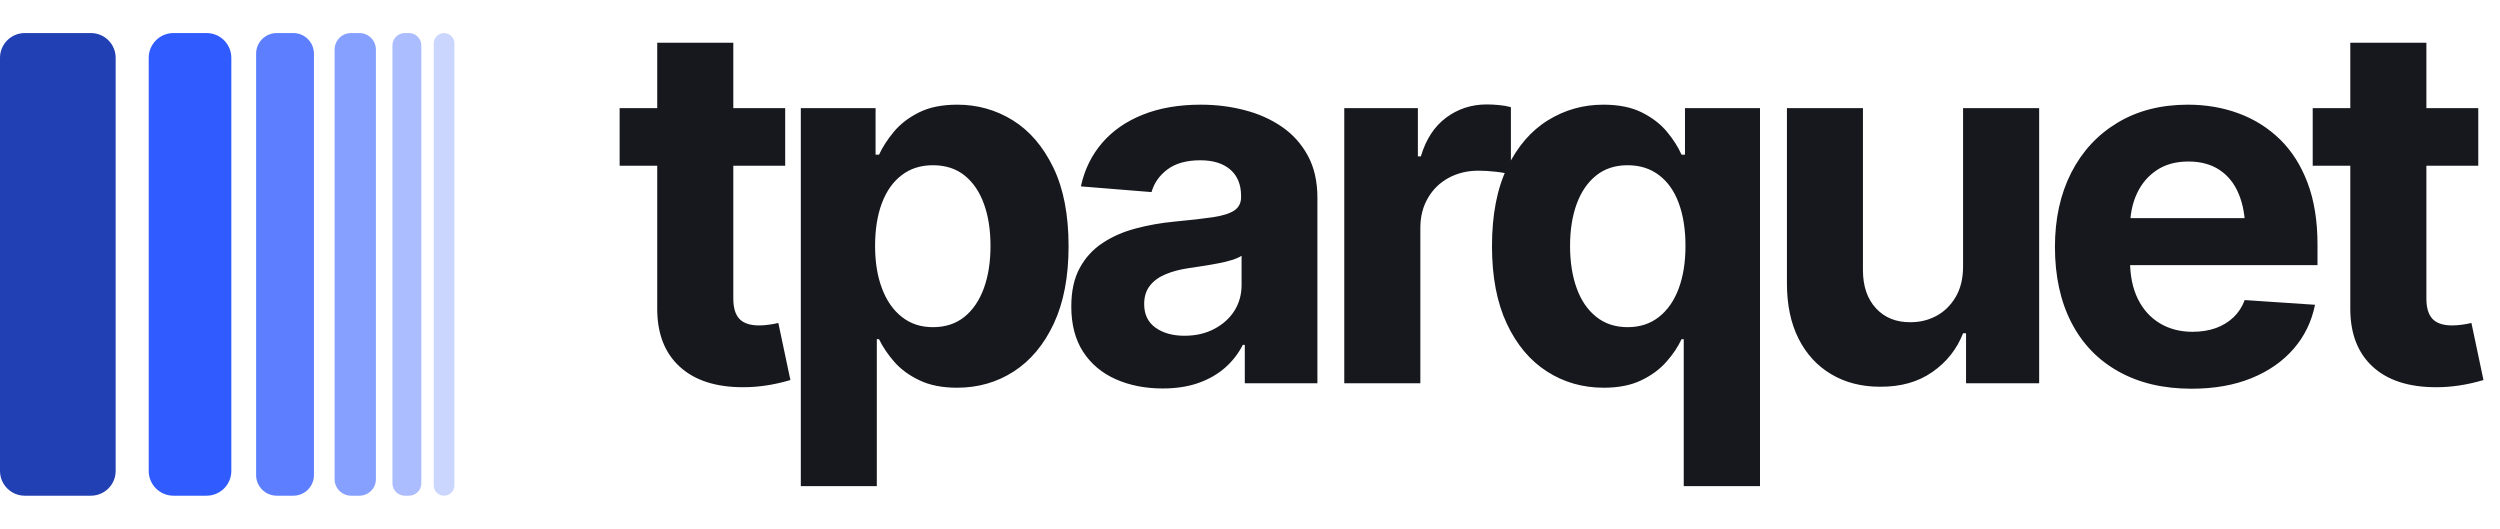
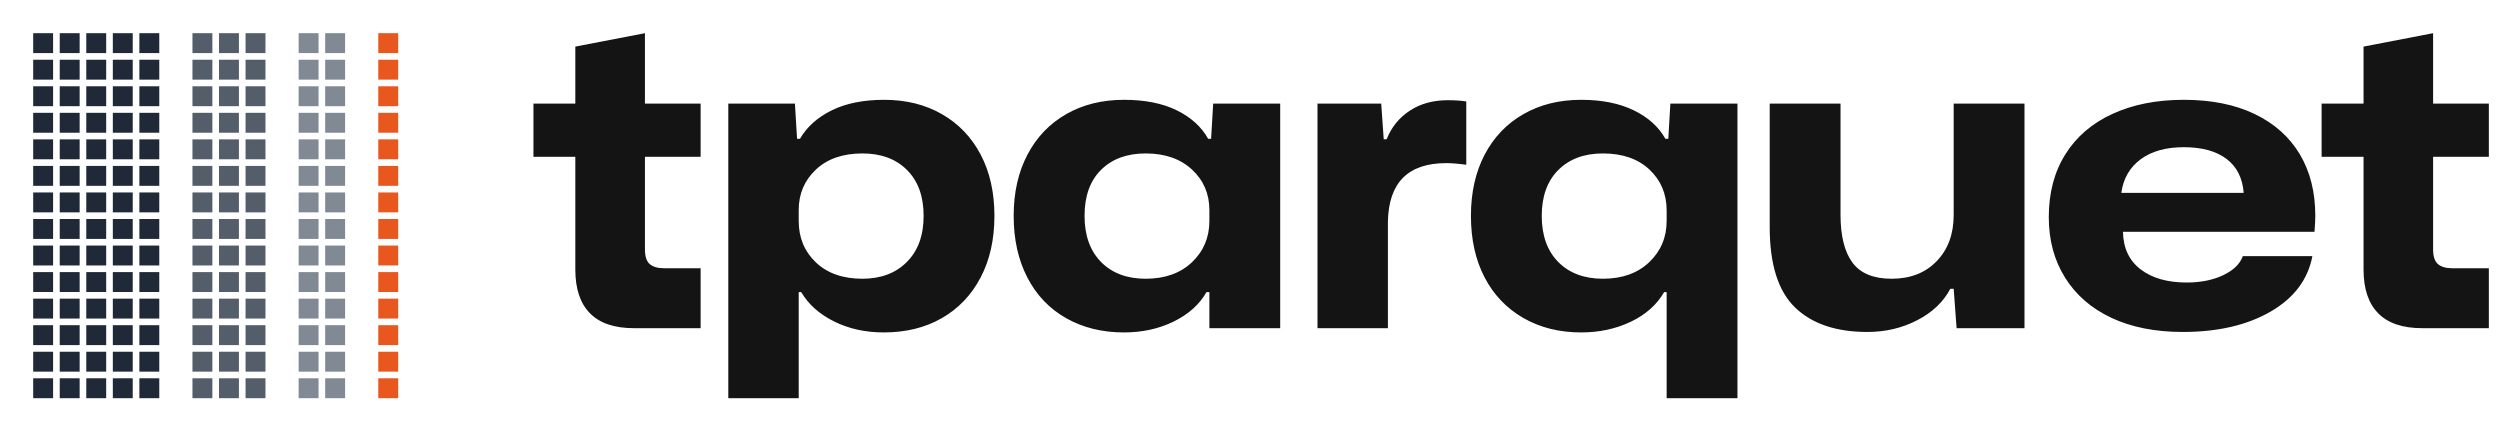
- <svg xmlns="http://www.w3.org/2000/svg" viewBox="0 0 302.6 64" width="302.6" height="64" role="img" aria-label="tparquet">
-   <rect x="0" y="4" width="14" height="56" rx="3" fill="#2140B3" />
-   <rect x="18" y="4" width="10" height="56" rx="3" fill="#2F5BFF" />
-   <rect x="31" y="4" width="7" height="56" rx="2.5" fill="#5D7FFF" />
-   <rect x="40.5" y="4" width="5" height="56" rx="2" fill="#86A0FF" />
-   <rect x="47.5" y="4" width="3.5" height="56" rx="1.5" fill="#ACBDFF" />
-   <rect x="52.5" y="4" width="2.5" height="56" rx="1.25" fill="#CBD6FF" />
-   <path transform="translate(74.67 46.39)" fill="#16181D" d="M20.37 -33.3V-26.33H0.33V-33.3ZM4.88 -41.22H14.09V-10.25Q14.09 -8.58 14.83 -7.79Q15.58 -7 17.22 -7Q17.75 -7 18.41 -7.09Q19.06 -7.18 19.54 -7.3L21 -0.39Q19.48 0.06 18.06 0.27Q16.65 0.48 15.28 0.48Q10.31 0.48 7.6 -2.01Q4.88 -4.5 4.88 -9.02ZM22.26 12.45V-33.3H31.31V-27.67H31.73Q32.36 -29.04 33.52 -30.44Q34.68 -31.84 36.56 -32.78Q38.43 -33.72 41.2 -33.72Q44.87 -33.72 47.92 -31.83Q50.97 -29.93 52.82 -26.12Q54.67 -22.31 54.67 -16.59Q54.67 -11.05 52.88 -7.22Q51.09 -3.4 48.04 -1.43Q44.99 0.54 41.17 0.54Q38.49 0.54 36.62 -0.36Q34.74 -1.25 33.56 -2.61Q32.39 -3.96 31.73 -5.33H31.46V12.45ZM38.25 -6.79Q40.52 -6.79 42.07 -8.04Q43.61 -9.29 44.42 -11.51Q45.22 -13.73 45.22 -16.62Q45.22 -19.51 44.43 -21.7Q43.64 -23.89 42.1 -25.14Q40.55 -26.39 38.25 -26.39Q36.02 -26.39 34.46 -25.18Q32.89 -23.98 32.07 -21.79Q31.25 -19.6 31.25 -16.62Q31.25 -13.67 32.09 -11.47Q32.92 -9.26 34.49 -8.03Q36.05 -6.79 38.25 -6.79ZM66.05 0.63Q62.9 0.63 60.38 -0.49Q57.86 -1.61 56.43 -3.81Q55 -6.02 55 -9.29Q55 -12.09 56.02 -13.95Q57.03 -15.82 58.79 -16.98Q60.54 -18.14 62.78 -18.73Q65.01 -19.33 67.51 -19.57Q70.4 -19.84 72.16 -20.1Q73.92 -20.37 74.74 -20.92Q75.55 -21.48 75.55 -22.52V-22.67Q75.55 -24.72 74.26 -25.85Q72.96 -26.99 70.61 -26.99Q68.14 -26.99 66.66 -25.9Q65.19 -24.81 64.71 -23.14L56.16 -23.83Q56.82 -26.87 58.73 -29.09Q60.63 -31.3 63.66 -32.51Q66.68 -33.72 70.67 -33.72Q73.44 -33.72 75.97 -33.06Q78.5 -32.41 80.48 -31.05Q82.46 -29.7 83.63 -27.55Q84.79 -25.41 84.79 -22.46V0H76V-4.65H75.76Q74.96 -3.07 73.62 -1.89Q72.28 -0.71 70.4 -0.04Q68.52 0.63 66.05 0.63ZM68.7 -5.75Q70.73 -5.75 72.29 -6.57Q73.86 -7.39 74.74 -8.77Q75.61 -10.16 75.61 -11.88V-15.43Q75.2 -15.16 74.44 -14.92Q73.68 -14.68 72.75 -14.51Q71.83 -14.33 70.91 -14.19Q69.98 -14.06 69.24 -13.94Q67.6 -13.7 66.38 -13.18Q65.16 -12.66 64.49 -11.78Q63.82 -10.9 63.82 -9.59Q63.82 -7.71 65.19 -6.73Q66.56 -5.75 68.7 -5.75ZM88.04 0V-33.3H96.95V-27.46H97.31Q98.23 -30.56 100.37 -32.15Q102.52 -33.75 105.29 -33.75Q106 -33.75 106.79 -33.67Q107.58 -33.6 108.21 -33.42V-25.26Q107.55 -25.47 106.41 -25.6Q105.26 -25.73 104.28 -25.73Q102.28 -25.73 100.67 -24.86Q99.06 -23.98 98.16 -22.41Q97.25 -20.85 97.25 -18.82V0ZM129.13 12.45V-5.33H128.86Q128.23 -3.96 127.04 -2.61Q125.85 -1.25 123.99 -0.36Q122.13 0.54 119.45 0.54Q115.63 0.54 112.57 -1.43Q109.5 -3.4 107.71 -7.22Q105.92 -11.05 105.92 -16.59Q105.92 -22.31 107.77 -26.12Q109.62 -29.93 112.69 -31.83Q115.75 -33.72 119.39 -33.72Q122.19 -33.72 124.06 -32.78Q125.94 -31.84 127.1 -30.44Q128.26 -29.04 128.86 -27.67H129.28V-33.3H138.36V12.45ZM122.34 -6.79Q124.57 -6.79 126.13 -8.03Q127.7 -9.26 128.52 -11.47Q129.34 -13.67 129.34 -16.62Q129.34 -19.6 128.53 -21.79Q127.73 -23.98 126.15 -25.18Q124.57 -26.39 122.34 -26.39Q120.07 -26.39 118.52 -25.14Q116.97 -23.89 116.17 -21.7Q115.37 -19.51 115.37 -16.62Q115.37 -13.73 116.17 -11.51Q116.97 -9.29 118.54 -8.04Q120.1 -6.79 122.34 -6.79ZM162.94 -14.15V-33.3H172.15V0H163.3V-6.05H162.94Q161.81 -3.16 159.22 -1.36Q156.63 0.45 152.88 0.42Q149.54 0.42 146.99 -1.09Q144.45 -2.59 143.03 -5.39Q141.62 -8.19 141.62 -12.09V-33.3H150.82V-13.7Q150.82 -10.78 152.4 -9.07Q153.98 -7.36 156.6 -7.39Q158.27 -7.39 159.7 -8.15Q161.13 -8.91 162.03 -10.42Q162.94 -11.94 162.94 -14.15ZM190.59 0.66Q185.47 0.66 181.75 -1.43Q178.02 -3.51 176.04 -7.37Q174.06 -11.23 174.06 -16.5Q174.06 -21.62 176.04 -25.5Q178.02 -29.37 181.64 -31.54Q185.26 -33.72 190.15 -33.72Q193.45 -33.72 196.31 -32.66Q199.17 -31.6 201.32 -29.5Q203.46 -27.4 204.65 -24.23Q205.84 -21.06 205.84 -16.8V-14.3H177.73V-19.99H201.38L197.09 -18.5Q197.09 -21.03 196.31 -22.9Q195.54 -24.78 194 -25.81Q192.47 -26.84 190.21 -26.84Q187.94 -26.84 186.38 -25.79Q184.81 -24.75 183.98 -22.96Q183.15 -21.18 183.15 -18.85V-14.83Q183.15 -12.12 184.1 -10.2Q185.05 -8.28 186.77 -7.25Q188.48 -6.23 190.71 -6.23Q192.26 -6.23 193.51 -6.67Q194.76 -7.12 195.67 -7.98Q196.58 -8.85 197.03 -10.07L205.54 -9.5Q204.92 -6.43 202.94 -4.16Q200.96 -1.88 197.83 -0.61Q194.7 0.66 190.59 0.66ZM225.3 -33.3V-26.33H205.26V-33.3ZM209.81 -41.22H219.02V-10.25Q219.02 -8.58 219.76 -7.79Q220.51 -7 222.14 -7Q222.68 -7 223.34 -7.09Q223.99 -7.18 224.47 -7.3L225.93 -0.39Q224.41 0.06 222.99 0.27Q221.58 0.48 220.21 0.48Q215.23 0.48 212.52 -2.01Q209.81 -4.5 209.81 -9.02Z" />
+ <svg xmlns="http://www.w3.org/2000/svg" viewBox="0 0 376.7 64" width="376.7" height="64" role="img" aria-label="tparquet">
+   <path fill="#1f2937" d="M5 5h3v3h-3zM5 9h3v3h-3zM5 13h3v3h-3zM5 17h3v3h-3zM5 21h3v3h-3zM5 25h3v3h-3zM5 29h3v3h-3zM5 33h3v3h-3zM5 37h3v3h-3zM5 41h3v3h-3zM5 45h3v3h-3zM5 49h3v3h-3zM5 53h3v3h-3zM5 57h3v3h-3zM9 5h3v3h-3zM9 9h3v3h-3zM9 13h3v3h-3zM9 17h3v3h-3zM9 21h3v3h-3zM9 25h3v3h-3zM9 29h3v3h-3zM9 33h3v3h-3zM9 37h3v3h-3zM9 41h3v3h-3zM9 45h3v3h-3zM9 49h3v3h-3zM9 53h3v3h-3zM9 57h3v3h-3zM13 5h3v3h-3zM13 9h3v3h-3zM13 13h3v3h-3zM13 17h3v3h-3zM13 21h3v3h-3zM13 25h3v3h-3zM13 29h3v3h-3zM13 33h3v3h-3zM13 37h3v3h-3zM13 41h3v3h-3zM13 45h3v3h-3zM13 49h3v3h-3zM13 53h3v3h-3zM13 57h3v3h-3zM17 5h3v3h-3zM17 9h3v3h-3zM17 13h3v3h-3zM17 17h3v3h-3zM17 21h3v3h-3zM17 25h3v3h-3zM17 29h3v3h-3zM17 33h3v3h-3zM17 37h3v3h-3zM17 41h3v3h-3zM17 45h3v3h-3zM17 49h3v3h-3zM17 53h3v3h-3zM17 57h3v3h-3zM21 5h3v3h-3zM21 9h3v3h-3zM21 13h3v3h-3zM21 17h3v3h-3zM21 21h3v3h-3zM21 25h3v3h-3zM21 29h3v3h-3zM21 33h3v3h-3zM21 37h3v3h-3zM21 41h3v3h-3zM21 45h3v3h-3zM21 49h3v3h-3zM21 53h3v3h-3zM21 57h3v3h-3z" />
+   <path fill="#545d6a" d="M29 5h3v3h-3zM29 9h3v3h-3zM29 13h3v3h-3zM29 17h3v3h-3zM29 21h3v3h-3zM29 25h3v3h-3zM29 29h3v3h-3zM29 33h3v3h-3zM29 37h3v3h-3zM29 41h3v3h-3zM29 45h3v3h-3zM29 49h3v3h-3zM29 53h3v3h-3zM29 57h3v3h-3zM33 5h3v3h-3zM33 9h3v3h-3zM33 13h3v3h-3zM33 17h3v3h-3zM33 21h3v3h-3zM33 25h3v3h-3zM33 29h3v3h-3zM33 33h3v3h-3zM33 37h3v3h-3zM33 41h3v3h-3zM33 45h3v3h-3zM33 49h3v3h-3zM33 53h3v3h-3zM33 57h3v3h-3zM37 5h3v3h-3zM37 9h3v3h-3zM37 13h3v3h-3zM37 17h3v3h-3zM37 21h3v3h-3zM37 25h3v3h-3zM37 29h3v3h-3zM37 33h3v3h-3zM37 37h3v3h-3zM37 41h3v3h-3zM37 45h3v3h-3zM37 49h3v3h-3zM37 53h3v3h-3zM37 57h3v3h-3z" />
+   <path fill="#818995" d="M45 5h3v3h-3zM45 9h3v3h-3zM45 13h3v3h-3zM45 17h3v3h-3zM45 21h3v3h-3zM45 25h3v3h-3zM45 29h3v3h-3zM45 33h3v3h-3zM45 37h3v3h-3zM45 41h3v3h-3zM45 45h3v3h-3zM45 49h3v3h-3zM45 53h3v3h-3zM45 57h3v3h-3zM49 5h3v3h-3zM49 9h3v3h-3zM49 13h3v3h-3zM49 17h3v3h-3zM49 21h3v3h-3zM49 25h3v3h-3zM49 29h3v3h-3zM49 33h3v3h-3zM49 37h3v3h-3zM49 41h3v3h-3zM49 45h3v3h-3zM49 49h3v3h-3zM49 53h3v3h-3zM49 57h3v3h-3z" />
+   <path fill="#e8571d" d="M57 5h3v3h-3zM57 9h3v3h-3zM57 13h3v3h-3zM57 17h3v3h-3zM57 21h3v3h-3zM57 25h3v3h-3zM57 29h3v3h-3zM57 33h3v3h-3zM57 37h3v3h-3zM57 41h3v3h-3zM57 45h3v3h-3zM57 49h3v3h-3zM57 53h3v3h-3zM57 57h3v3h-3z" />
+   <path fill="#141414" d="M86.69 40.61V23.63H80.38V15.61H86.69V7.02L97.18 5V15.61H105.57V23.63H97.18V37.58Q97.18 39.16 97.9 39.79Q98.63 40.42 100.08 40.42H105.57V49.45H95.53Q91.11 49.45 88.9 47.21Q86.69 44.97 86.69 40.61ZM109.74 15.61H119.78L120.1 20.91H120.54Q122.12 18.2 125.34 16.62Q128.56 15.04 133.23 15.04Q138.16 15.04 141.91 17.19Q145.67 19.33 147.76 23.28Q149.84 27.23 149.84 32.53Q149.84 37.84 147.76 41.81Q145.67 45.79 141.91 47.94Q138.16 50.09 133.17 50.09Q129 50.09 125.69 48.44Q122.37 46.8 120.73 44.02H120.35V60H109.74ZM139.17 32.53Q139.17 28.11 136.67 25.62Q134.18 23.12 129.95 23.12Q125.53 23.12 122.94 25.55Q120.35 27.99 120.35 31.65V33.29Q120.35 37.08 122.94 39.54Q125.53 42 129.95 42Q134.12 42 136.64 39.48Q139.17 36.95 139.17 32.53ZM152.74 32.53Q152.74 27.23 154.83 23.28Q156.91 19.33 160.67 17.19Q164.43 15.04 169.35 15.04Q174.09 15.04 177.31 16.62Q180.53 18.2 182.04 20.91H182.49L182.8 15.61H192.9V49.45H182.23V44.02H181.79Q180.21 46.8 176.87 48.44Q173.52 50.09 169.35 50.09Q164.43 50.09 160.64 47.94Q156.85 45.79 154.8 41.81Q152.74 37.84 152.74 32.53ZM182.23 33.29V31.65Q182.23 27.99 179.61 25.55Q176.99 23.12 172.63 23.12Q168.4 23.12 165.91 25.59Q163.42 28.05 163.42 32.53Q163.42 36.95 165.91 39.48Q168.4 42 172.63 42Q176.99 42 179.61 39.51Q182.23 37.01 182.23 33.29ZM198.52 15.61H208.12L208.5 20.98H208.94Q210.02 18.26 212.42 16.68Q214.82 15.1 218.16 15.1Q219.8 15.1 220.94 15.29V24.83Q219.17 24.58 217.91 24.58Q209.32 24.58 209.13 33.35V49.45H198.52ZM251.13 44.02H250.75Q249.1 46.87 245.73 48.48Q242.35 50.09 238.24 50.09Q233.32 50.09 229.53 47.91Q225.74 45.73 223.69 41.78Q221.64 37.84 221.64 32.53Q221.64 27.23 223.72 23.28Q225.8 19.33 229.56 17.19Q233.32 15.04 238.24 15.04Q242.92 15.04 246.17 16.62Q249.42 18.2 250.94 20.91H251.38L251.69 15.61H261.8V60H251.13ZM251.13 33.29V31.71Q251.13 27.99 248.54 25.55Q245.95 23.12 241.53 23.12Q237.3 23.12 234.8 25.62Q232.31 28.11 232.31 32.53Q232.31 36.95 234.8 39.48Q237.3 42 241.53 42Q245.88 42 248.5 39.51Q251.13 37.01 251.13 33.29ZM266.66 34.24V15.61H277.33V32.34Q277.33 37.14 279.13 39.57Q280.93 42 285.03 42Q289.27 42 291.82 39.35Q294.38 36.7 294.38 32.41V15.61H305.05V49.45H294.82L294.38 43.52H293.87Q292.3 46.49 288.89 48.25Q285.48 50.02 281.37 50.02Q274.3 50.02 270.48 46.33Q266.66 42.63 266.66 34.24ZM308.71 32.72Q308.71 27.23 311.21 23.25Q313.7 19.27 318.31 17.16Q322.92 15.04 329.05 15.04Q335.3 15.04 339.75 17.19Q344.2 19.33 346.54 23.25Q348.87 27.16 348.87 32.53Q348.87 33.29 348.75 34.93H319.89Q319.95 38.59 322.54 40.58Q325.13 42.57 329.49 42.57Q332.65 42.57 334.98 41.47Q337.32 40.36 337.95 38.59H348.43Q347.42 43.9 342.12 46.96Q336.81 50.02 328.92 50.02Q322.67 50.02 318.12 47.88Q313.58 45.73 311.15 41.81Q308.71 37.9 308.71 32.72ZM338.08 29.06Q337.82 25.71 335.49 23.94Q333.15 22.18 329.05 22.18Q325.01 22.18 322.54 24.01Q320.08 25.84 319.64 29.06ZM356.14 40.61V23.63H349.82V15.61H356.14V7.02L366.62 5V15.61H375.02V23.63H366.62V37.58Q366.62 39.16 367.35 39.79Q368.07 40.42 369.52 40.42H375.02V49.45H364.98Q360.56 49.45 358.35 47.21Q356.14 44.97 356.14 40.61Z" />
</svg>
